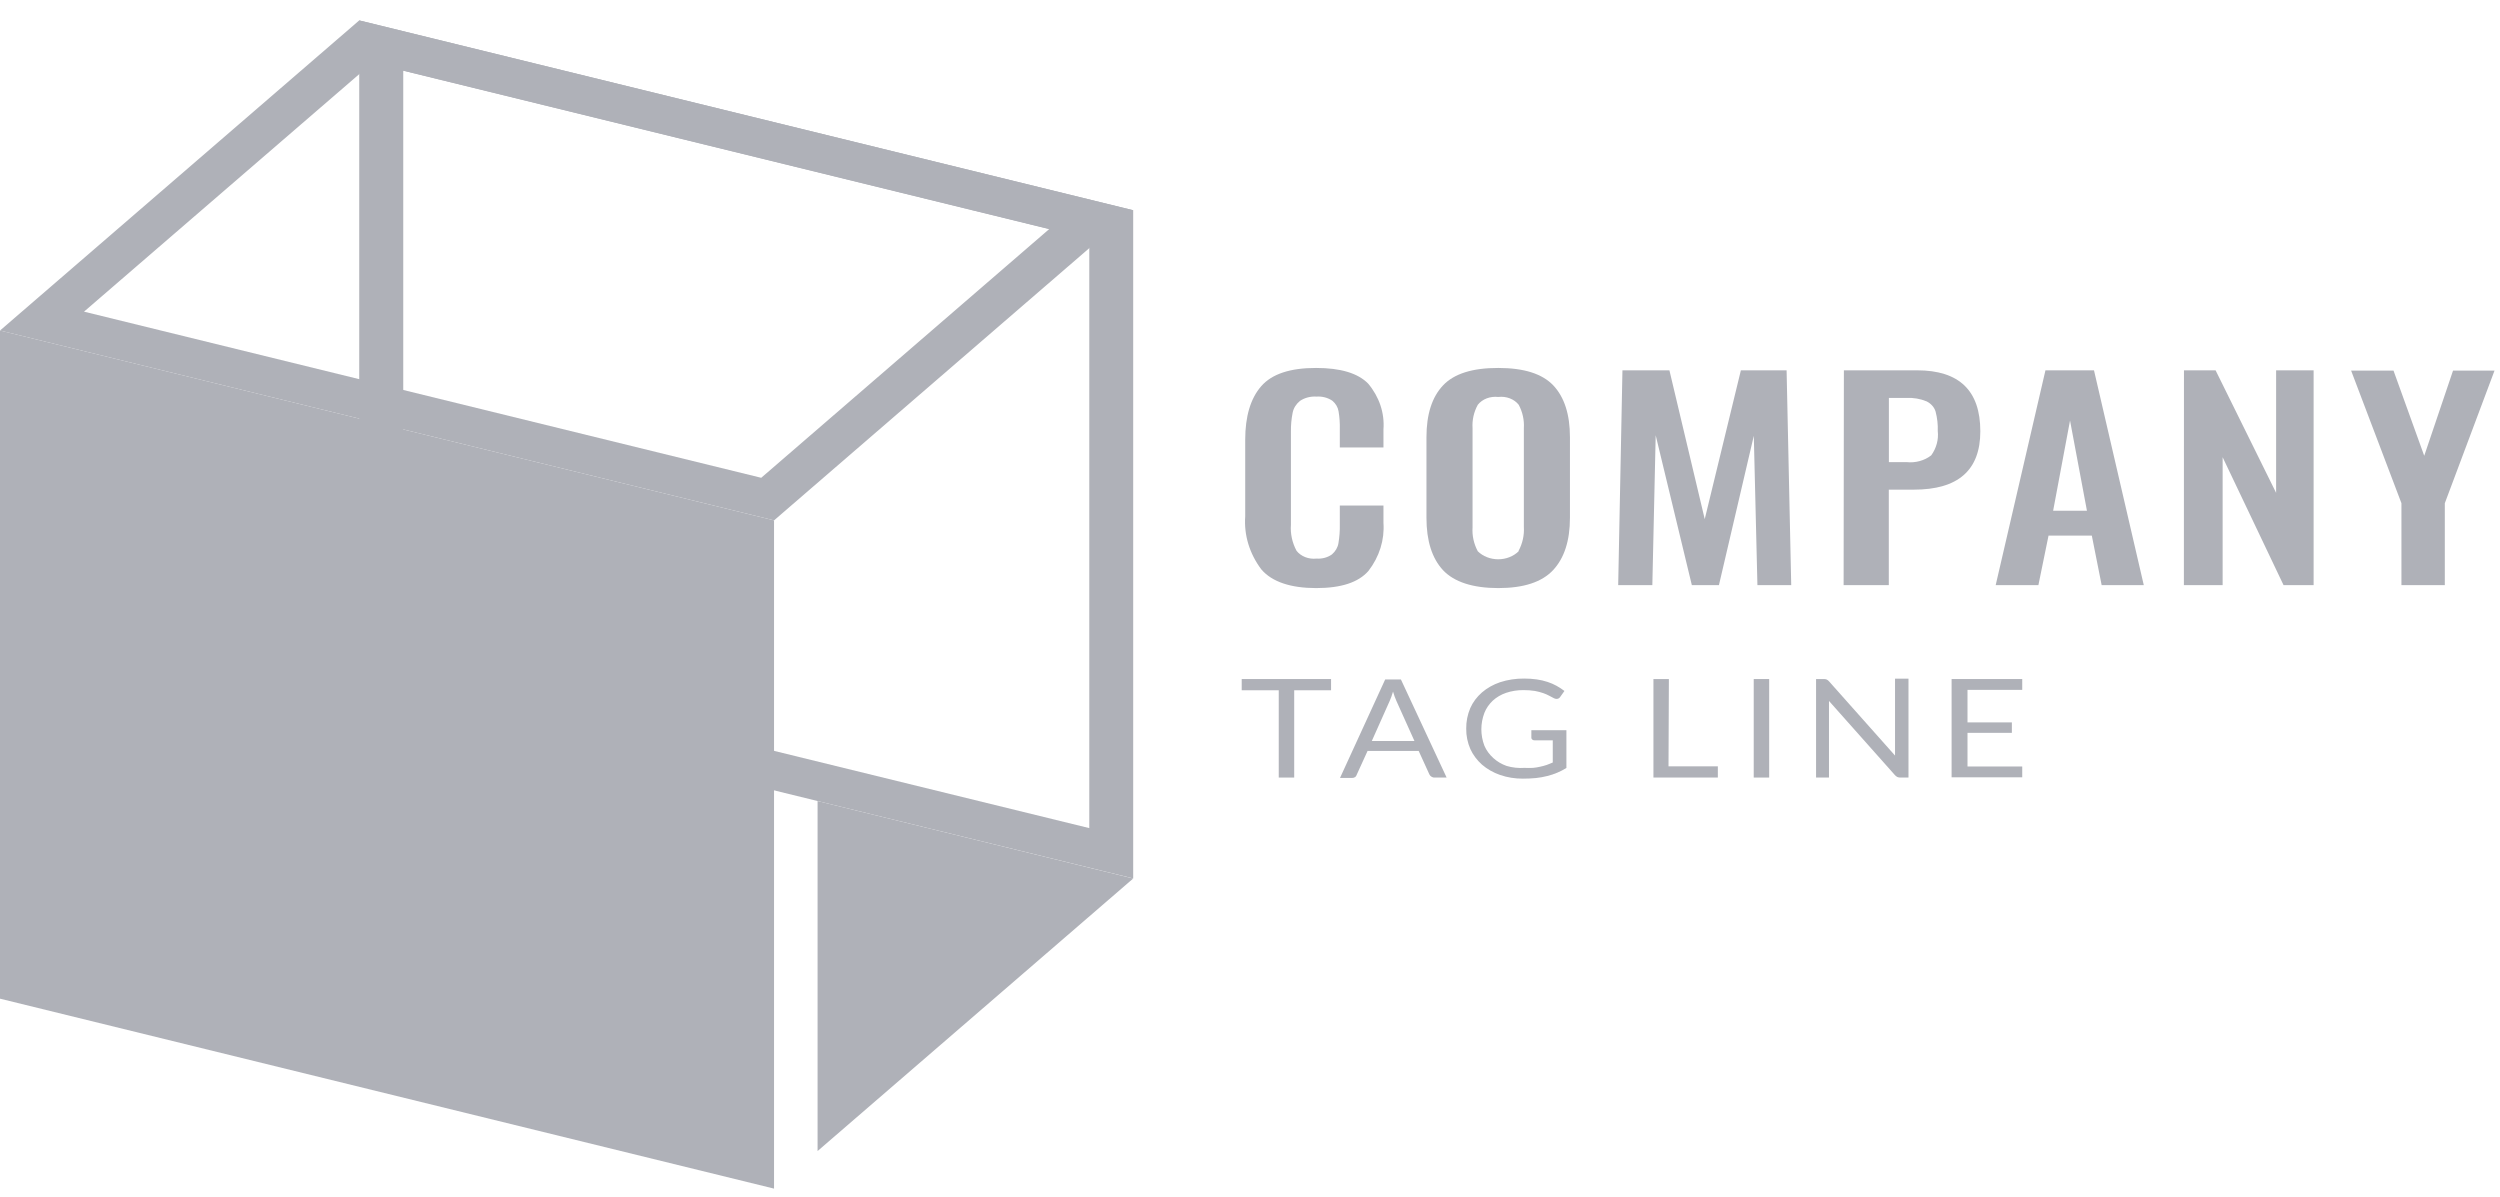
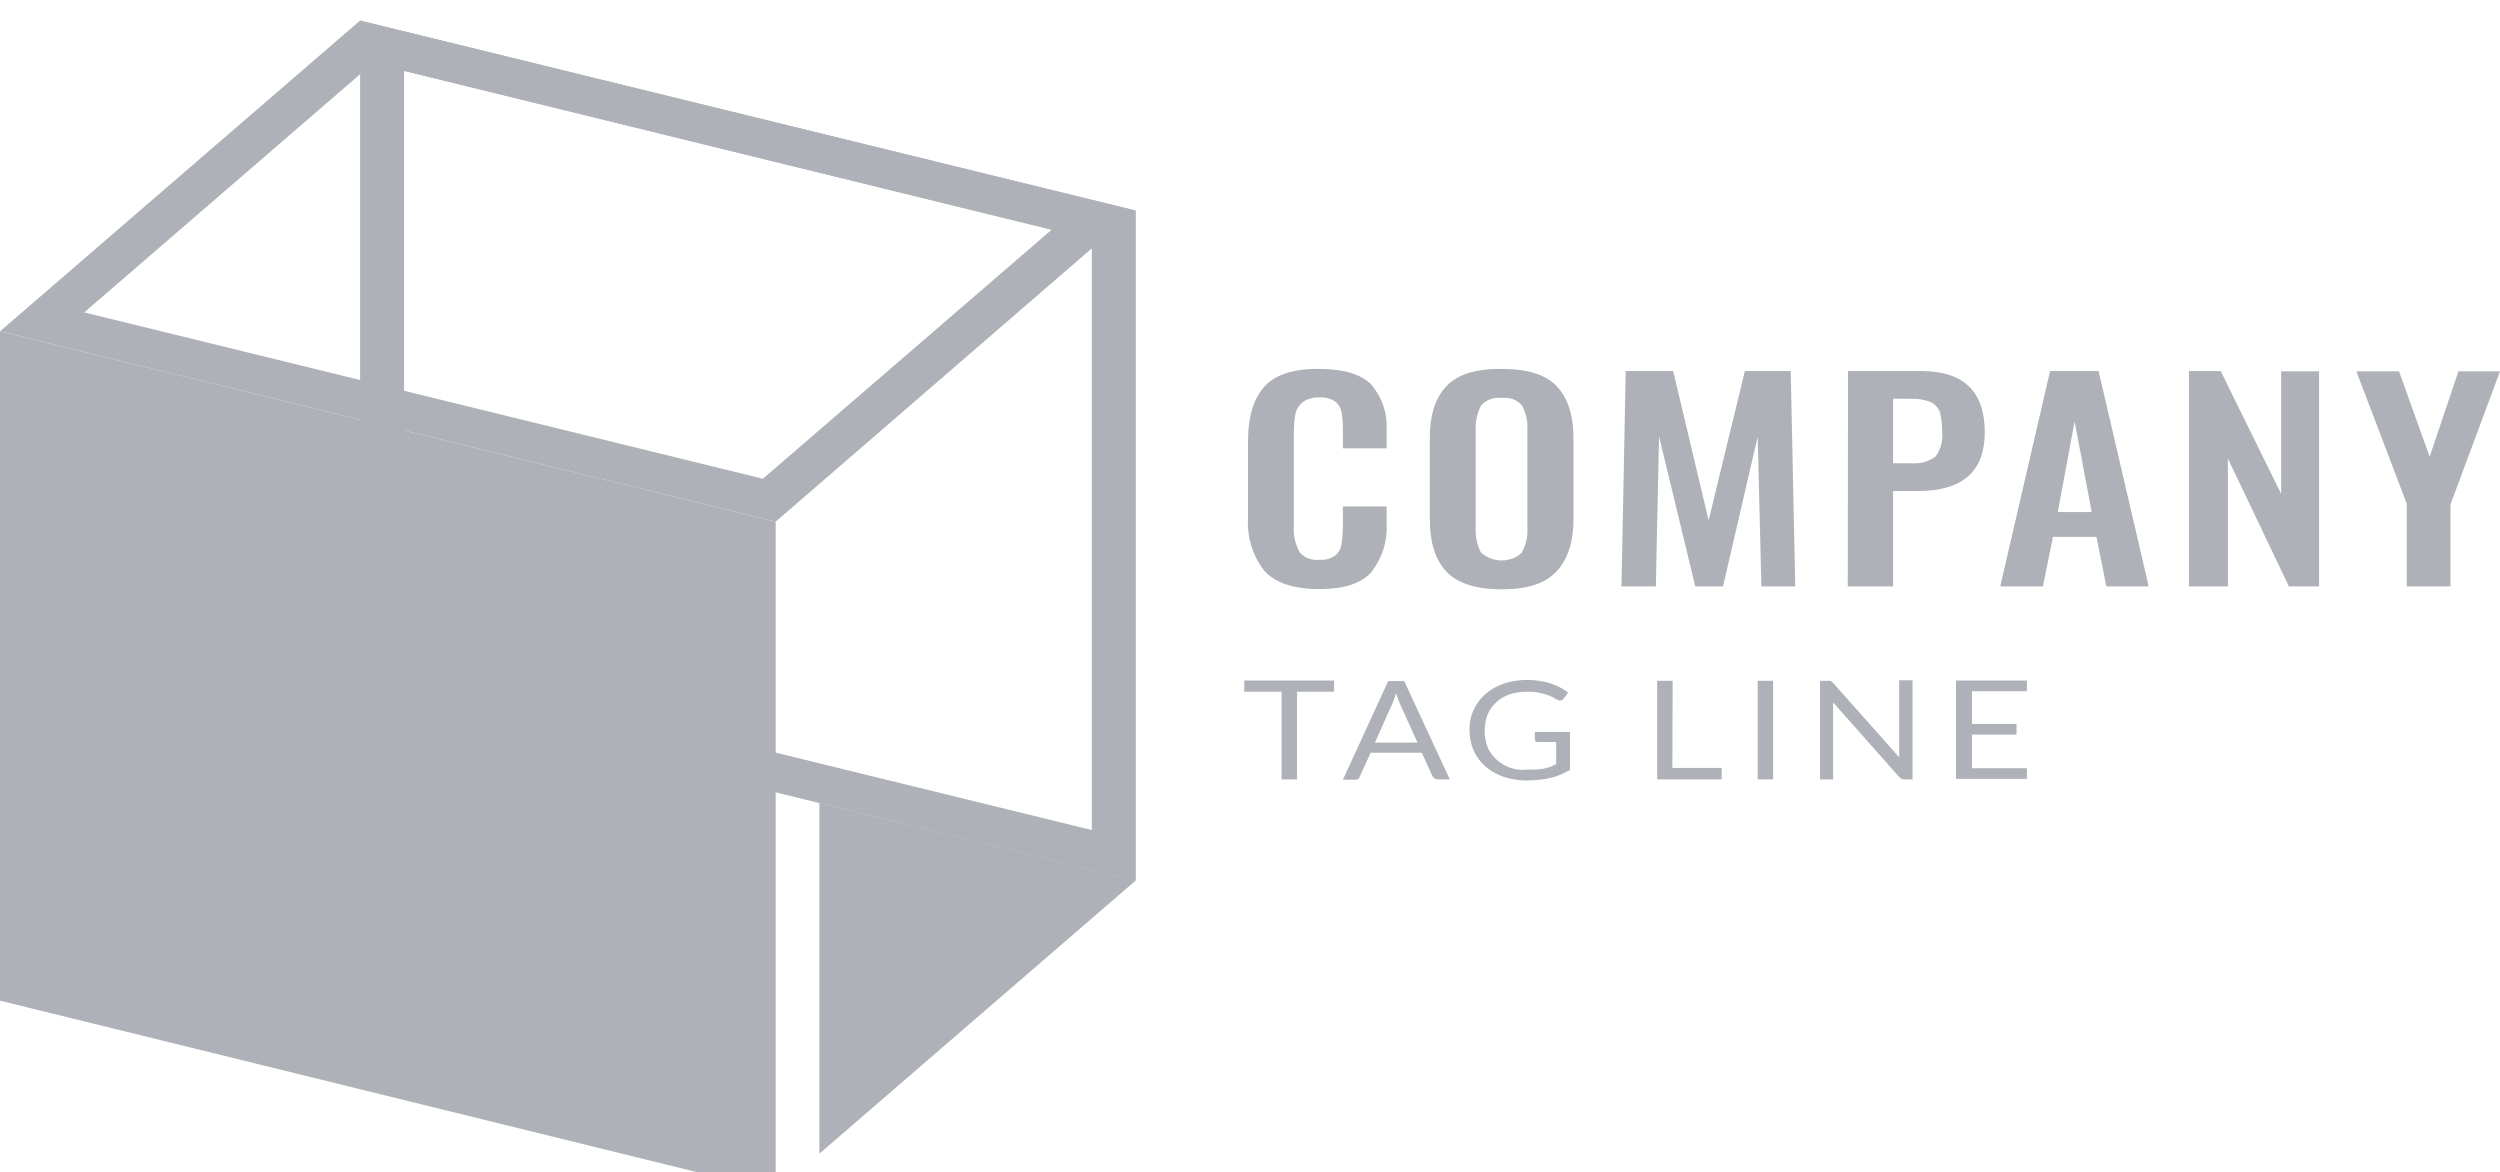
- <svg xmlns="http://www.w3.org/2000/svg" width="94" height="45" viewBox="0 0 94 45" fill="none">
-   <path d="M47.425 21.408C46.982 20.818 46.77 20.121 46.82 19.42V16.536C46.82 15.653 47.021 14.981 47.422 14.521C47.822 14.062 48.511 13.833 49.487 13.835C50.404 13.835 51.056 14.031 51.441 14.422C51.861 14.921 52.065 15.531 52.018 16.146V16.824H50.377V16.137C50.383 15.913 50.367 15.688 50.33 15.466C50.306 15.314 50.223 15.173 50.095 15.067C49.927 14.953 49.715 14.897 49.501 14.912C49.276 14.897 49.053 14.956 48.876 15.076C48.733 15.194 48.637 15.348 48.604 15.516C48.557 15.751 48.535 15.99 48.539 16.229V19.728C48.513 20.065 48.586 20.403 48.75 20.71C48.831 20.814 48.945 20.896 49.077 20.948C49.21 21 49.356 21.019 49.501 21.003C49.711 21.018 49.919 20.962 50.082 20.845C50.215 20.73 50.301 20.581 50.326 20.42C50.364 20.188 50.382 19.953 50.377 19.719V19.009H52.018V19.657C52.064 20.299 51.865 20.936 51.451 21.47C51.074 21.898 50.431 22.112 49.487 22.112C48.543 22.112 47.829 21.883 47.425 21.408Z" fill="#AFB1B8" />
-   <path d="M54.257 21.438C53.842 20.989 53.635 20.335 53.635 19.47V16.437C53.635 15.58 53.842 14.932 54.257 14.492C54.671 14.052 55.364 13.833 56.336 13.835C57.301 13.835 57.99 14.054 58.405 14.492C58.819 14.932 59.03 15.58 59.03 16.437V19.47C59.03 20.326 58.819 20.983 58.398 21.435C57.977 21.886 57.291 22.112 56.336 22.112C55.381 22.112 54.675 21.883 54.257 21.438ZM57.1 20.71C57.249 20.429 57.316 20.121 57.297 19.813V16.099C57.316 15.797 57.25 15.495 57.104 15.22C57.02 15.113 56.904 15.03 56.769 14.978C56.633 14.926 56.483 14.908 56.336 14.926C56.188 14.909 56.038 14.927 55.902 14.978C55.766 15.03 55.649 15.114 55.565 15.22C55.415 15.494 55.348 15.796 55.368 16.099V19.83C55.347 20.139 55.415 20.447 55.565 20.728C55.66 20.822 55.779 20.898 55.911 20.95C56.043 21.002 56.187 21.029 56.333 21.029C56.478 21.029 56.622 21.002 56.754 20.95C56.887 20.898 57.005 20.822 57.1 20.728V20.71Z" fill="#AFB1B8" />
-   <path d="M61.004 13.924H62.77L64.098 19.519L65.457 13.924H67.176L67.35 22H66.079L65.943 16.387L64.632 22H63.613L62.254 16.366L62.128 22H60.844L61.004 13.924Z" fill="#AFB1B8" />
-   <path d="M69.33 13.924H72.082C73.667 13.924 74.46 14.688 74.46 16.217C74.46 17.681 73.625 18.413 71.956 18.411H71.019V22H69.32L69.33 13.924ZM71.681 17.375C71.849 17.394 72.019 17.381 72.181 17.336C72.342 17.292 72.49 17.219 72.615 17.12C72.81 16.848 72.896 16.527 72.86 16.208C72.869 15.962 72.841 15.715 72.778 15.475C72.754 15.395 72.712 15.319 72.653 15.253C72.595 15.187 72.522 15.132 72.439 15.091C72.203 14.993 71.942 14.949 71.681 14.962H71.022V17.375H71.681Z" fill="#AFB1B8" />
-   <path d="M76.909 13.924H78.734L80.606 22H79.022L78.652 20.138H77.025L76.644 22H75.038L76.909 13.924ZM78.469 19.203L77.833 15.812L77.198 19.203H78.469Z" fill="#AFB1B8" />
-   <path d="M82.117 13.924H83.306L85.582 18.531V13.924H86.992V22H85.861L83.571 17.191V22H82.114L82.117 13.924Z" fill="#AFB1B8" />
-   <path d="M90.294 18.921L88.402 13.935H89.996L91.151 17.138L92.234 13.935H93.794L91.925 18.921V22H90.294V18.921Z" fill="#AFB1B8" />
-   <path d="M50.048 25.532V25.954H48.662V29.236H48.081V25.954H46.688V25.532H50.048Z" fill="#AFB1B8" />
-   <path d="M54.393 29.236H53.944C53.899 29.239 53.854 29.226 53.819 29.201C53.785 29.18 53.759 29.15 53.744 29.116L53.343 28.236H51.42L51.019 29.116C51.008 29.153 50.987 29.187 50.958 29.216C50.922 29.24 50.878 29.253 50.832 29.251H50.384L52.083 25.547H52.674L54.393 29.236ZM51.58 27.861H53.183L52.504 26.353C52.454 26.239 52.412 26.123 52.378 26.004C52.354 26.075 52.334 26.142 52.314 26.201L52.252 26.356L51.58 27.861Z" fill="#AFB1B8" />
-   <path d="M57.321 28.872C57.428 28.877 57.534 28.877 57.64 28.872C57.732 28.864 57.823 28.849 57.912 28.828C57.995 28.811 58.077 28.788 58.157 28.761C58.232 28.735 58.306 28.702 58.384 28.67V27.837H57.705C57.688 27.838 57.671 27.836 57.656 27.831C57.64 27.826 57.625 27.818 57.613 27.808C57.602 27.799 57.593 27.789 57.587 27.777C57.581 27.765 57.579 27.753 57.579 27.74V27.456H58.897V28.875C58.79 28.942 58.676 29.001 58.558 29.051C58.437 29.103 58.31 29.145 58.181 29.177C58.042 29.213 57.9 29.238 57.756 29.254C57.591 29.27 57.426 29.277 57.26 29.277C56.967 29.279 56.676 29.233 56.404 29.139C56.15 29.051 55.918 28.919 55.724 28.752C55.535 28.583 55.386 28.384 55.286 28.166C55.179 27.92 55.126 27.659 55.13 27.397C55.126 27.133 55.178 26.871 55.283 26.623C55.38 26.403 55.53 26.203 55.721 26.036C55.915 25.869 56.146 25.739 56.401 25.652C56.691 25.557 57 25.511 57.311 25.514C57.469 25.514 57.627 25.524 57.783 25.546C57.921 25.566 58.057 25.597 58.187 25.64C58.306 25.678 58.42 25.728 58.527 25.787C58.631 25.845 58.73 25.909 58.823 25.98L58.66 26.209C58.647 26.23 58.628 26.247 58.605 26.26C58.581 26.272 58.554 26.279 58.527 26.279C58.489 26.278 58.453 26.268 58.422 26.25C58.371 26.227 58.316 26.197 58.255 26.162C58.183 26.123 58.107 26.09 58.028 26.062C57.926 26.027 57.822 26 57.715 25.98C57.573 25.958 57.428 25.947 57.284 25.948C57.06 25.946 56.837 25.981 56.628 26.051C56.439 26.116 56.269 26.216 56.129 26.344C55.988 26.477 55.88 26.634 55.813 26.805C55.661 27.206 55.661 27.638 55.813 28.039C55.887 28.213 56.003 28.372 56.153 28.506C56.292 28.633 56.461 28.733 56.648 28.799C56.864 28.863 57.093 28.888 57.321 28.872V28.872Z" fill="#AFB1B8" />
-   <path d="M62.736 28.814H64.591V29.236H62.169V25.532H62.75L62.736 28.814Z" fill="#AFB1B8" />
-   <path d="M66.521 29.236H65.94V25.532H66.521V29.236Z" fill="#AFB1B8" />
-   <path d="M68.681 25.549C68.716 25.566 68.746 25.589 68.77 25.617L71.253 28.409C71.25 28.365 71.25 28.321 71.253 28.277C71.253 28.236 71.253 28.195 71.253 28.157V25.517H71.759V29.236H71.467C71.424 29.239 71.38 29.232 71.341 29.216C71.306 29.197 71.275 29.173 71.25 29.145L68.77 26.356C68.77 26.4 68.77 26.441 68.77 26.482C68.77 26.523 68.77 26.561 68.77 26.596V29.236H68.284V25.532H68.586C68.619 25.532 68.651 25.538 68.681 25.549V25.549Z" fill="#AFB1B8" />
-   <path d="M76.036 25.532V25.939H73.978V27.162H75.646V27.555H73.978V28.82H76.036V29.227H73.38V25.532H76.036Z" fill="#AFB1B8" />
-   <path d="M15.162 2.656L40.957 8.979V31.137L15.162 24.816V2.656ZM13.507 0.767V25.893L42.608 33.029V7.905L13.507 0.767Z" fill="#AFB1B8" />
-   <path d="M29.104 44.692L0 37.55V12.427L29.104 19.566V44.692Z" fill="#AFB1B8" />
-   <path d="M13.99 2.371L39.448 8.615L28.622 17.965L3.159 11.718L13.99 2.371ZM13.507 0.767L0 12.428L29.104 19.566L42.608 7.905L13.507 0.767Z" fill="#AFB1B8" />
-   <path d="M30.741 43.279L42.608 33.032L30.741 30.119V43.279Z" fill="#AFB1B8" />
+ <svg xmlns="http://www.w3.org/2000/svg" fill="none">
+   <path d="M47.42 21.4a2.95 2.95 0 0 1-.6-1.98v-2.88c0-.89.2-1.56.6-2.02.4-.46 1.1-.69 2.07-.68.91 0 1.57.2 1.95.58.42.5.62 1.11.58 1.73v.67h-1.64v-.68c0-.23-.01-.45-.05-.67a.65.65 0 0 0-.23-.4.95.95 0 0 0-.6-.16 1 1 0 0 0-.62.17.77.77 0 0 0-.28.44c-.04.23-.06.47-.06.7v3.5c-.03.35.05.68.21.99.08.1.2.19.33.24a.9.9 0 0 0 .42.05.9.9 0 0 0 .58-.15.7.7 0 0 0 .25-.43c.03-.23.05-.47.05-.7V19h1.64v.65c.04.64-.16 1.28-.57 1.81-.38.43-1.02.64-1.96.64-.95 0-1.66-.23-2.07-.7ZM54.26 21.44c-.42-.45-.62-1.1-.62-1.97v-3.03c0-.86.2-1.5.62-1.95.41-.44 1.1-.66 2.08-.65.96 0 1.65.21 2.06.65.42.44.63 1.09.63 1.95v3.03c0 .86-.21 1.51-.63 1.96-.42.46-1.1.68-2.06.68s-1.67-.23-2.08-.67Zm2.84-.73c.15-.28.22-.59.2-.9V16.1c.02-.3-.05-.6-.2-.88a.78.78 0 0 0-.33-.24.9.9 0 0 0-.43-.05.92.92 0 0 0-.44.05.79.79 0 0 0-.34.24c-.14.27-.21.58-.2.88v3.73c-.01.3.05.62.2.9a1.16 1.16 0 0 0 1.19.22c.14-.05.25-.13.35-.22v-.02ZM61 13.92h1.77l1.33 5.6 1.36-5.6h1.72l.17 8.08h-1.27l-.14-5.61-1.3 5.61H63.6l-1.36-5.63-.12 5.63h-1.29l.16-8.08ZM69.33 13.92h2.75c1.59 0 2.38.77 2.38 2.3 0 1.46-.83 2.2-2.5 2.2h-.94V22h-1.7l.01-8.08Zm2.35 3.46c.17.01.34 0 .5-.04.16-.05.31-.12.44-.22.19-.27.28-.6.24-.91 0-.25-.02-.5-.08-.74a.6.6 0 0 0-.13-.22.7.7 0 0 0-.21-.16c-.24-.1-.5-.14-.76-.13h-.66v2.42h.66ZM76.9 13.92h1.83L80.61 22h-1.59l-.37-1.86h-1.63L76.64 22h-1.6l1.87-8.08Zm1.57 5.28-.64-3.39-.63 3.4h1.27ZM82.12 13.92h1.19l2.27 4.61v-4.6H87V22h-1.13l-2.29-4.8V22h-1.46v-8.08ZM90.3 18.92l-1.9-4.99H90l1.15 3.2 1.08-3.2h1.56l-1.86 5V22h-1.64v-3.08ZM50.05 25.53v.42h-1.39v3.29h-.58v-3.29h-1.4v-.42h3.37ZM54.4 29.24h-.46a.2.2 0 0 1-.12-.04.2.2 0 0 1-.08-.08l-.4-.88h-1.92l-.4.88a.24.24 0 0 1-.06.1.2.2 0 0 1-.13.03h-.45l1.7-3.7h.6l1.71 3.69Zm-2.82-1.38h1.6l-.68-1.5a2.7 2.7 0 0 1-.12-.36l-.07.2-.06.16-.67 1.5ZM57.32 28.87h.32a1.92 1.92 0 0 0 .52-.1l.22-.1v-.83h-.68a.14.14 0 0 1-.09-.03.09.09 0 0 1-.02-.03l-.01-.04v-.28h1.32v1.42a2.58 2.58 0 0 1-1.14.37c-.17.02-.33.03-.5.03-.3 0-.58-.05-.86-.14a2.09 2.09 0 0 1-.68-.39 1.8 1.8 0 0 1-.43-.58c-.11-.25-.16-.51-.16-.77a1.7 1.7 0 0 1 .6-1.36c.18-.17.42-.3.67-.39a2.85 2.85 0 0 1 1.38-.1 2.33 2.33 0 0 1 .75.24c.1.05.2.12.3.19l-.17.23a.14.14 0 0 1-.06.05.17.17 0 0 1-.07.02.22.22 0 0 1-.1-.03c-.06-.02-.11-.05-.17-.09a2.13 2.13 0 0 0-.97-.21 2 2 0 0 0-.66.1c-.2.07-.36.17-.5.3a1.3 1.3 0 0 0-.32.45c-.15.4-.15.84 0 1.24a1.45 1.45 0 0 0 1.5.83ZM62.74 28.81h1.85v.43h-2.42v-3.7h.58l-.01 3.27ZM66.52 29.24h-.58v-3.7h.58v3.7ZM68.68 25.55c.04.02.07.04.09.07l2.48 2.79v-2.89h.5v3.72h-.28c-.05 0-.09 0-.13-.02a.33.33 0 0 1-.09-.07l-2.48-2.8v2.89h-.49v-3.7h.4ZM76.04 25.53v.4h-2.06v1.23h1.67v.4h-1.67v1.26h2.06v.4h-2.66v-3.69h2.66ZM15.16 2.66l25.8 6.32v22.16l-25.8-6.32V2.66ZM13.51.76V25.9l29.1 7.14V7.9L13.5.77Z" fill="#AFB1B8" />
+   <path d="M29.1 44.7 0 37.54V12.43l29.1 7.14v25.12Z" fill="#AFB1B8" />
+   <path d="m13.99 2.37 25.46 6.25-10.83 9.34-25.46-6.24 10.83-9.35Zm-.48-1.6L0 12.43l29.1 7.14L42.6 7.9 13.5.77ZM30.74 43.28l11.87-10.25-11.87-2.91v13.16Z" fill="#AFB1B8" />
</svg>
